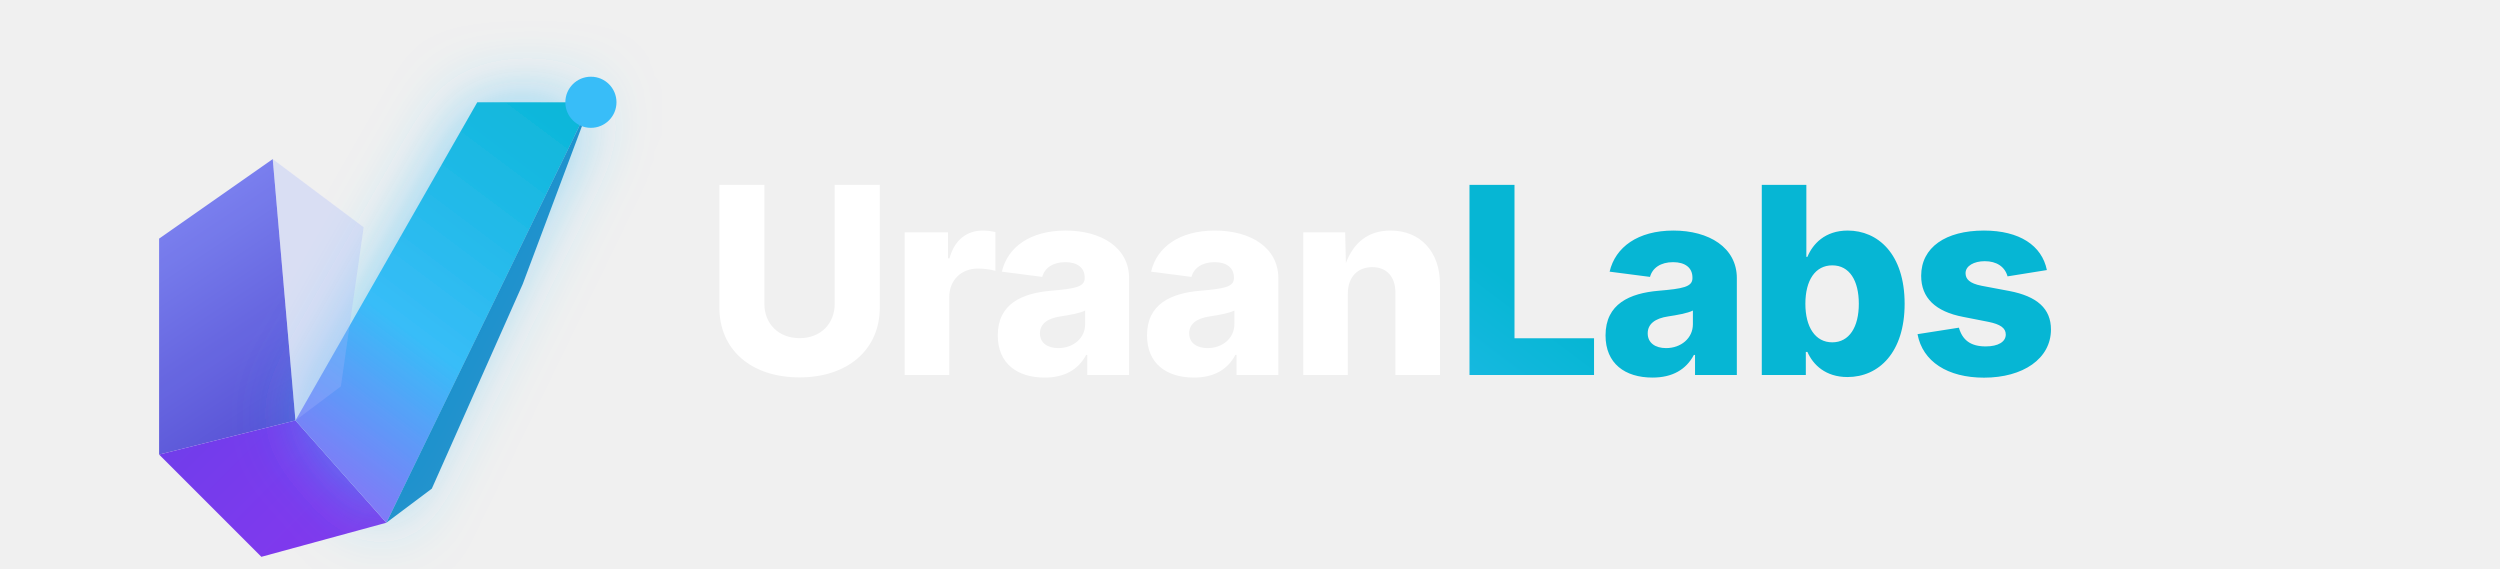
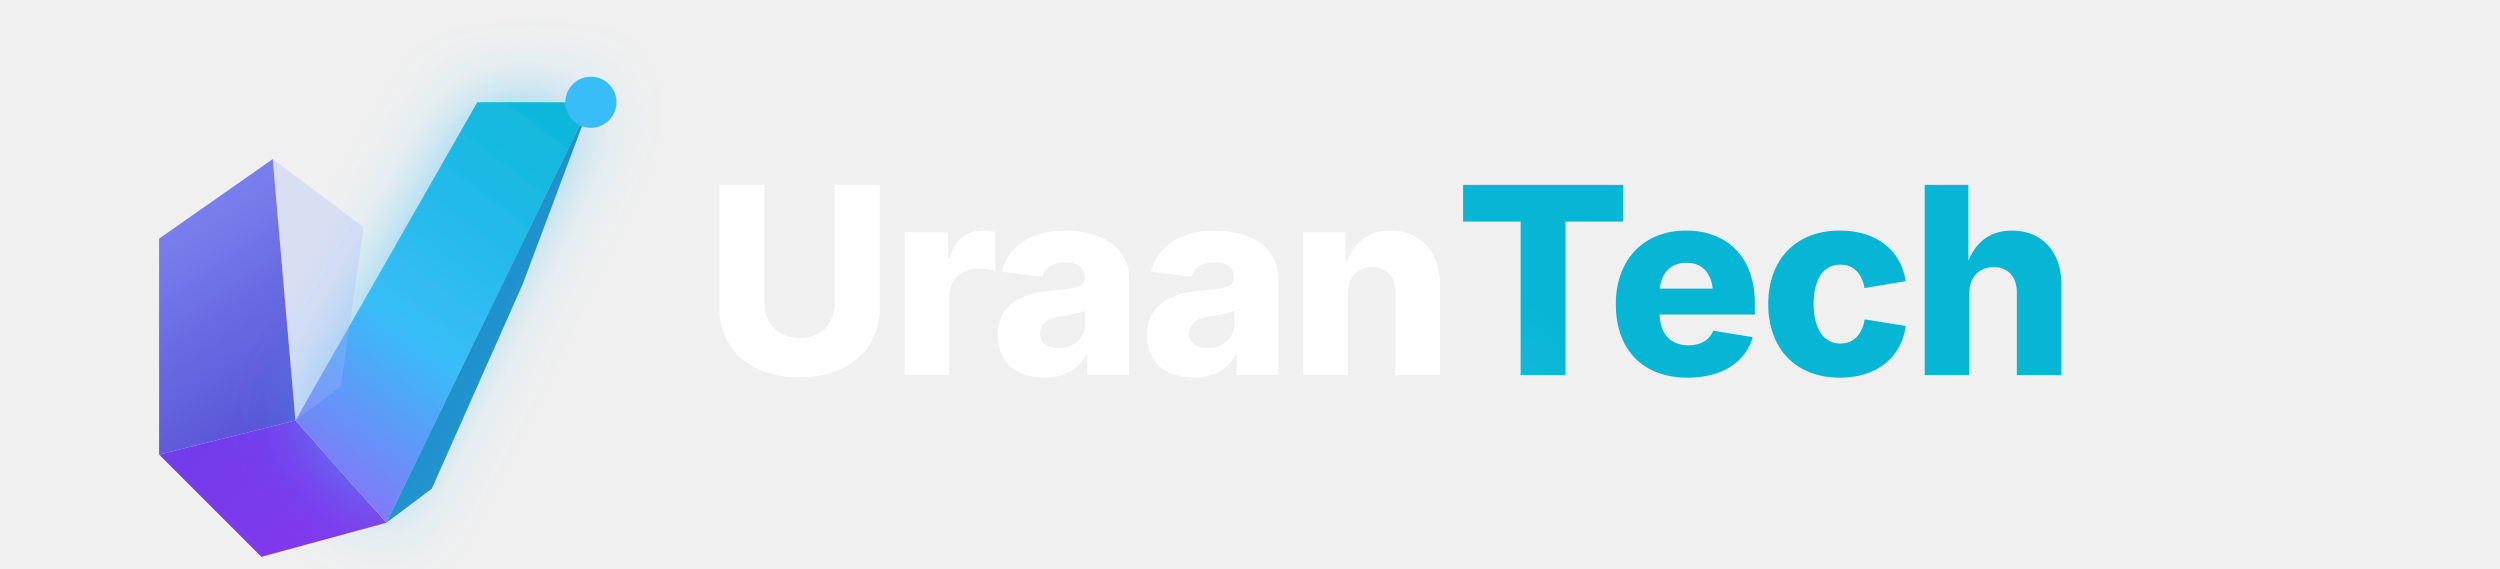
- <svg xmlns="http://www.w3.org/2000/svg" viewBox="0 0 440 100" width="100%" height="100%" fill="none" role="img" aria-label="UraanLabs Logo">
+ <svg xmlns="http://www.w3.org/2000/svg" viewBox="0 0 440 100" width="100%" height="100%" fill="none" role="img" aria-label="UraanTech Logo">
  <defs>
    <linearGradient id="c1_core" x1="0" y1="0" x2="100" y2="100" gradientUnits="userSpaceOnUse">
      <stop offset="0%" stop-color="#4F46E5" />
      <stop offset="60%" stop-color="#7C3AED" />
      <stop offset="100%" stop-color="#9333EA" />
    </linearGradient>
    <linearGradient id="c1_flight" x1="40" y1="90" x2="100" y2="10" gradientUnits="userSpaceOnUse">
      <stop offset="0%" stop-color="#A855F7" />
      <stop offset="45%" stop-color="#38BDF8" />
      <stop offset="100%" stop-color="#06B6D4" />
    </linearGradient>
    <linearGradient id="c1_facet" x1="10" y1="20" x2="50" y2="80" gradientUnits="userSpaceOnUse">
      <stop offset="0%" stop-color="#818CF8" />
      <stop offset="100%" stop-color="#4338CA" />
    </linearGradient>
    <filter id="c1_glow" x="-30%" y="-30%" width="160%" height="160%">
      <feDropShadow dx="0" dy="0" stdDeviation="6" flood-color="#38BDF8" flood-opacity="0.6" />
    </filter>
  </defs>
  <g transform="translate(10, 8)">
    <polygon points="18,34 38,20 42,66 18,72" fill="url(#c1_facet)" opacity="0.95" />
    <polygon points="18,72 42,66 58,84 36,90" fill="url(#c1_core)" />
    <polygon points="58,84 42,66 74,10 94,10" fill="url(#c1_flight)" filter="url(#c1_glow)" />
    <polygon points="94,10 82,42 66,78 58,84" fill="#0284C7" opacity="0.85" />
    <polygon points="38,20 54,32 50,60 42,66" fill="#A5B4FC" opacity="0.3" />
    <circle cx="94" cy="10" r="4.5" fill="#38BDF8" />
  </g>
  <g transform="translate(124, 8)">
    <text x="0" y="58" font-family="'Sora', 'Inter', -apple-system, BlinkMacSystemFont, sans-serif" font-size="46" font-weight="800" letter-spacing="-0.8" fill="#FFFFFF">
-       Uraan<tspan fill="url(#c1_flight)">Labs</tspan>
+       Uraan<tspan fill="url(#c1_flight)">Tech</tspan>
    </text>
  </g>
</svg>
